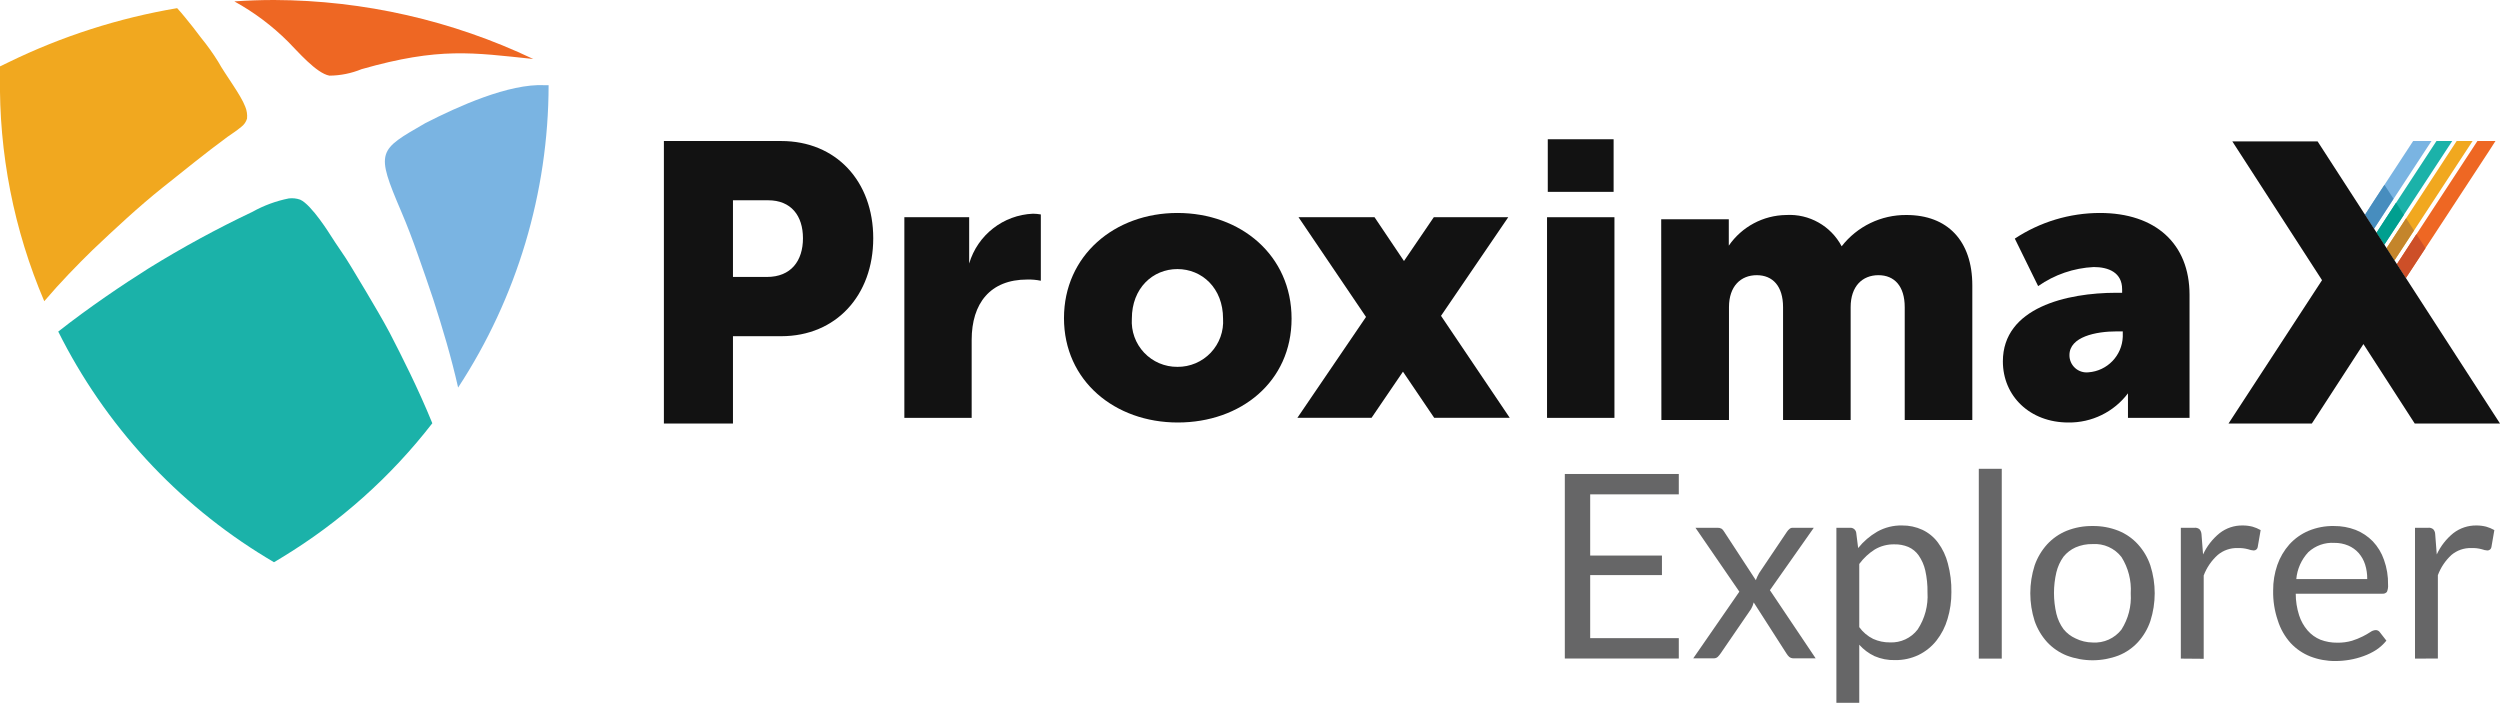
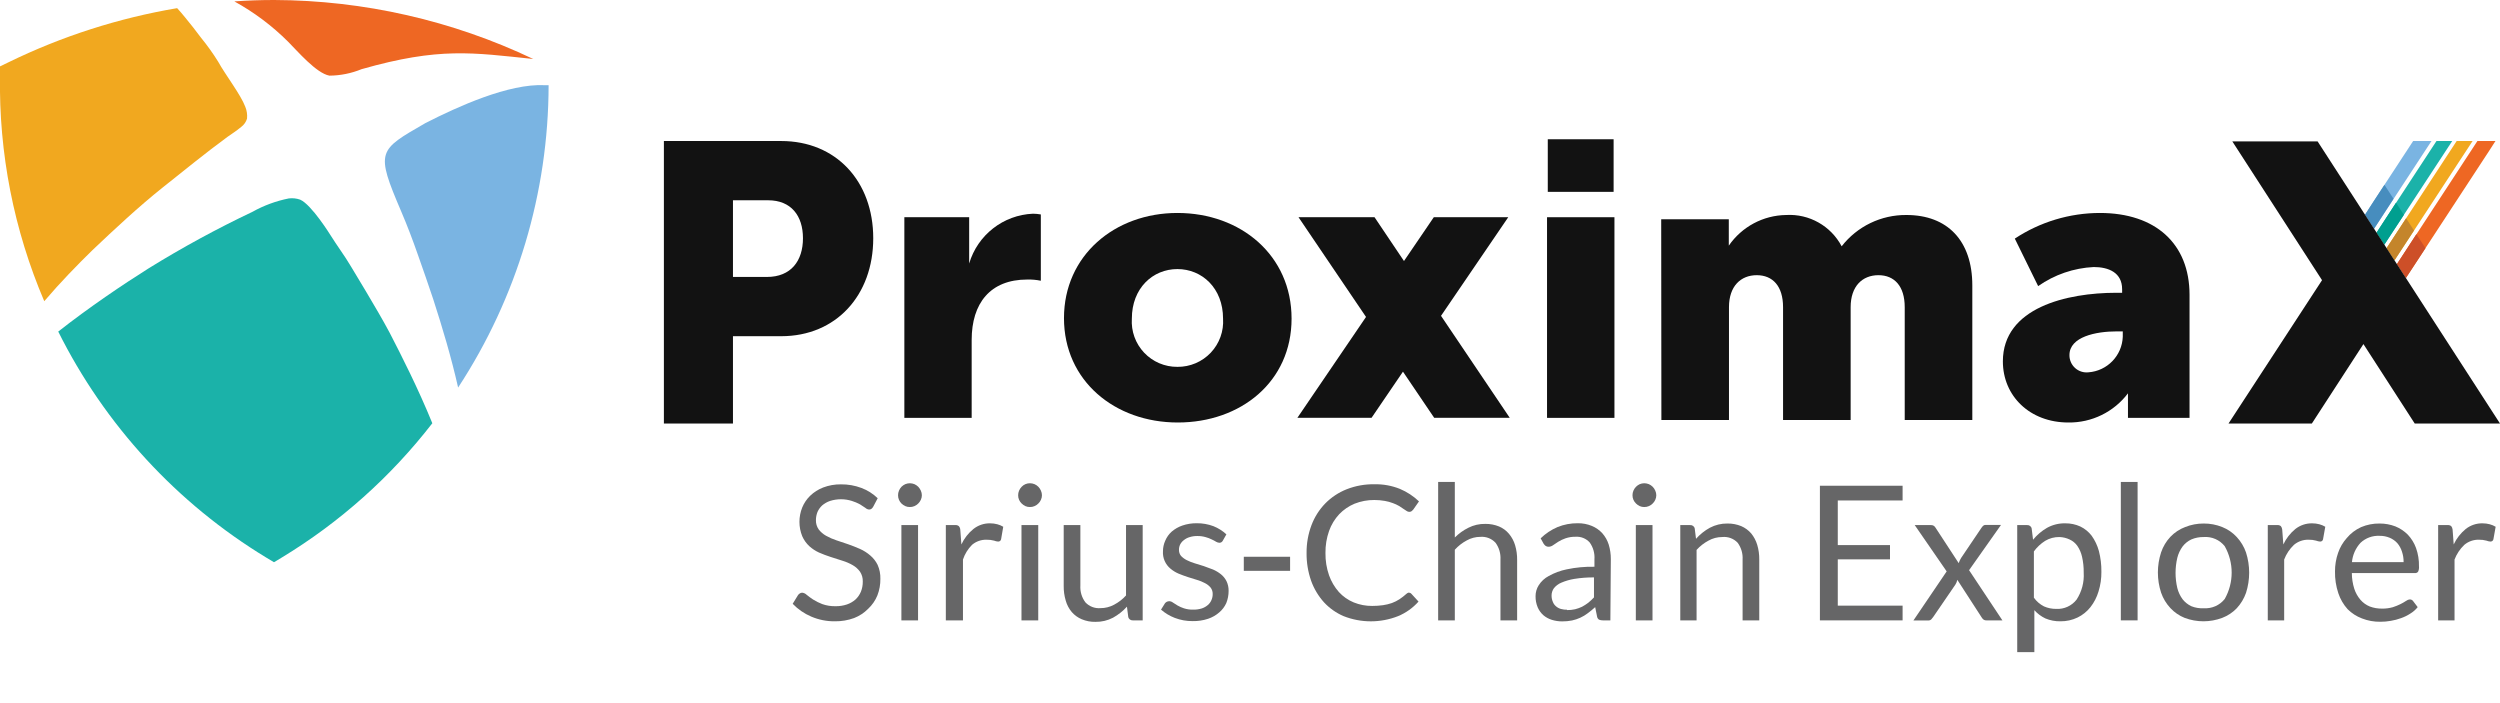
- <svg xmlns="http://www.w3.org/2000/svg" id="Layer_1" data-name="Layer 1" viewBox="0 0 270 76">
+ <svg xmlns="http://www.w3.org/2000/svg" id="Capa_1" data-name="Capa 1" viewBox="0 0 270 75.9">
  <defs>
    <style>.cls-1{fill:#121212;}.cls-11,.cls-2{fill:#ee6723;}.cls-14,.cls-3{fill:#f1a81f;}.cls-13,.cls-4{fill:#1bb2a9;}.cls-12,.cls-5{fill:#7ab4e2;}.cls-6{fill:#cd4f28;}.cls-7{fill:#c4852b;}.cls-8{fill:#009f8f;}.cls-9{fill:#478dbe;}.cls-10{fill:#666667;}.cls-11,.cls-12,.cls-13,.cls-14{fill-rule:evenodd;}</style>
  </defs>
  <path class="cls-1" d="M71.7,15.23H84.37c5.93,0,9.94,4.35,9.94,10.5s-4,10.58-9.94,10.58H79.16v9.43H71.7ZM82.83,29.91c2.61,0,3.89-1.75,3.89-4.18s-1.28-4.1-3.76-4.1h-3.8v8.28Z" />
  <path class="cls-1" d="M97.67,23.46h7v5a7.52,7.52,0,0,1,6.9-5.38,5.44,5.44,0,0,1,.84.08v7.16a6.42,6.42,0,0,0-1.47-.13c-4,0-6,2.57-6,6.52v8.42H97.67Z" />
  <path class="cls-1" d="M127.16,23c6.86,0,12.33,4.59,12.33,11.41S134,45.63,127.2,45.63s-12.29-4.5-12.29-11.27S120.39,23,127.16,23m0,16.62a4.89,4.89,0,0,0,4.93-5.21c0-3.29-2.27-5.35-4.93-5.35s-4.92,2.06-4.92,5.35a4.89,4.89,0,0,0,4.92,5.21" />
  <path class="cls-1" d="M228.56,31.62h.63v-.38c0-1.81-1.47-2.4-3.07-2.4a11.41,11.41,0,0,0-6,2.06l-2.52-5.13A16.7,16.7,0,0,1,226.79,23c6,0,9.68,3.32,9.68,8.84V45.13h-6.65V42.48a7.94,7.94,0,0,1-6.44,3.15c-4.16,0-7.07-2.86-7.07-6.6,0-5.81,6.91-7.41,12.25-7.41m-3,8.59a4,4,0,0,0,3.7-3.84v-.58h-.67c-2.23,0-5.09.58-5.09,2.56a1.85,1.85,0,0,0,2.06,1.86" />
  <polygon class="cls-2" points="269.51 15.23 267.56 15.23 258.87 28.52 259.84 30.02 268.81 16.32 269.51 15.23" />
  <polygon class="cls-3" points="265.32 15.23 257.75 26.8 258.61 28.11 267.04 15.23 265.32 15.23" />
  <polygon class="cls-4" points="263.14 15.23 256.67 25.12 257.51 26.42 264.84 15.23 263.14 15.23" />
  <polygon class="cls-5" points="260.62 15.23 257.38 20.18 255.42 23.19 256.4 24.7 262.6 15.23 260.62 15.23" />
  <polygon class="cls-6" points="258.87 28.52 259.84 30.02 261.95 26.8 260.97 25.29 258.87 28.52" />
  <polygon class="cls-7" points="258.61 28.11 260.71 24.89 259.86 23.57 257.75 26.8 258.61 28.11" />
  <polygon class="cls-8" points="257.51 26.42 259.62 23.2 258.77 21.89 256.67 25.12 257.51 26.42" />
  <polygon class="cls-9" points="255.42 23.19 256.4 24.7 258.5 21.47 257.52 19.96 256.38 21.7 255.42 23.19" />
  <polygon class="cls-1" points="250.3 15.27 241.09 15.27 250.78 30.26 240.68 45.74 249.68 45.74 255.25 37.16 260.79 45.74 270 45.74 259.86 30.06 255.41 23.17 250.3 15.27" />
  <rect class="cls-1" x="167.08" y="23.46" width="7.28" height="21.67" />
  <rect class="cls-1" x="167.16" y="15.04" width="7.11" height="5.68" />
  <path class="cls-1" d="M179.41,23.68h7.3v2.85a7.65,7.65,0,0,1,6.19-3.31,6.37,6.37,0,0,1,6,3.38,8.76,8.76,0,0,1,7-3.38c4.42,0,7.11,2.77,7.11,7.61V45.36h-7.3V33.17c0-2.26-1.11-3.45-2.84-3.45s-3,1.19-3,3.45V45.36h-7.3V33.17c0-2.26-1.11-3.45-2.84-3.45s-3,1.19-3,3.45V45.36h-7.3Z" />
  <polygon class="cls-1" points="163.05 45.12 155.63 34.11 162.89 23.46 154.85 23.46 151.63 28.19 148.45 23.46 140.24 23.46 147.53 34.23 140.12 45.12 148.13 45.12 151.52 40.14 154.89 45.12 163.05 45.12" />
-   <path class="cls-10" d="M181.31,51.19v2.2h-9.57V60h7.75v2.11h-7.75v6.81h9.57v2.2H169V51.19Z" />
-   <path class="cls-10" d="M187.85,63.9,183.11,57h2.38a.82.82,0,0,1,.44.1.86.86,0,0,1,.25.28l3.45,5.28a4.81,4.81,0,0,1,.36-.77l3-4.46a1.42,1.42,0,0,1,.28-.31.49.49,0,0,1,.34-.12h2.28l-4.74,6.74,4.94,7.36h-2.38a.73.73,0,0,1-.48-.16,1.64,1.64,0,0,1-.29-.36l-3.54-5.52a2.58,2.58,0,0,1-.29.72l-3.29,4.8a2.6,2.6,0,0,1-.3.36.61.61,0,0,1-.44.16h-2.21Z" />
-   <path class="cls-10" d="M198.33,75.9V57h1.47a.63.63,0,0,1,.67.52l.21,1.67a7.33,7.33,0,0,1,2.06-1.77,5.25,5.25,0,0,1,2.68-.67,5.1,5.1,0,0,1,2.2.47,4.46,4.46,0,0,1,1.68,1.38,6.41,6.41,0,0,1,1.07,2.26,11.2,11.2,0,0,1,.38,3.1,9.68,9.68,0,0,1-.42,2.9,6.88,6.88,0,0,1-1.19,2.32,5.58,5.58,0,0,1-1.92,1.55,5.69,5.69,0,0,1-2.55.56,5.22,5.22,0,0,1-2.23-.43,5.13,5.13,0,0,1-1.64-1.23V75.9Zm6.27-17.11a4,4,0,0,0-2.12.55,6.17,6.17,0,0,0-1.68,1.57v6.82A4.06,4.06,0,0,0,202.3,69a4.28,4.28,0,0,0,1.81.38,3.56,3.56,0,0,0,3-1.4,6.55,6.55,0,0,0,1.06-4,10.18,10.18,0,0,0-.24-2.37,4.66,4.66,0,0,0-.71-1.62,2.68,2.68,0,0,0-1.12-.92A3.68,3.68,0,0,0,204.6,58.79Z" />
-   <path class="cls-10" d="M216.19,50.63v20.5h-2.48V50.63Z" />
-   <path class="cls-10" d="M226,56.81a7.3,7.3,0,0,1,2.79.51,5.77,5.77,0,0,1,2.11,1.47,6.46,6.46,0,0,1,1.34,2.28,9.84,9.84,0,0,1,0,6,6.46,6.46,0,0,1-1.34,2.28,5.73,5.73,0,0,1-2.11,1.45,7.89,7.89,0,0,1-5.58,0,5.85,5.85,0,0,1-2.12-1.45,6.63,6.63,0,0,1-1.35-2.28,9.84,9.84,0,0,1,0-6,6.63,6.63,0,0,1,1.35-2.28,5.9,5.9,0,0,1,2.12-1.47A7.3,7.3,0,0,1,226,56.81Zm0,12.58a3.64,3.64,0,0,0,3.12-1.4,6.5,6.5,0,0,0,1-3.9,6.6,6.6,0,0,0-1-3.93,3.64,3.64,0,0,0-3.12-1.4,4.38,4.38,0,0,0-1.84.36,3.55,3.55,0,0,0-1.3,1,4.82,4.82,0,0,0-.77,1.68,9.82,9.82,0,0,0,0,4.49,4.72,4.72,0,0,0,.77,1.66,3.52,3.52,0,0,0,1.3,1A4.23,4.23,0,0,0,226,69.39Z" />
-   <path class="cls-10" d="M235.53,71.13V57H237a.74.74,0,0,1,.55.16.94.94,0,0,1,.21.52l.17,2.2a6.42,6.42,0,0,1,1.79-2.3,3.93,3.93,0,0,1,2.49-.83,4.33,4.33,0,0,1,1.06.13,4.08,4.08,0,0,1,.88.37l-.32,1.85a.43.43,0,0,1-.43.35,2.09,2.09,0,0,1-.6-.13,3.76,3.76,0,0,0-1.13-.13,3.19,3.19,0,0,0-2.16.75A5.66,5.66,0,0,0,238,62.15v9Z" />
-   <path class="cls-10" d="M252.07,56.81a6.4,6.4,0,0,1,2.34.42,5.31,5.31,0,0,1,1.85,1.23,5.51,5.51,0,0,1,1.21,2,7.5,7.5,0,0,1,.44,2.68,1.68,1.68,0,0,1-.12.78.55.55,0,0,1-.48.2h-9.37a7.58,7.58,0,0,0,.36,2.32,4.69,4.69,0,0,0,.92,1.65,3.7,3.7,0,0,0,1.39,1,4.94,4.94,0,0,0,1.81.32,5.4,5.4,0,0,0,1.6-.21,7.73,7.73,0,0,0,1.16-.47,7.92,7.92,0,0,0,.82-.47,1.09,1.09,0,0,1,.56-.21.53.53,0,0,1,.47.24l.7.9a4.91,4.91,0,0,1-1.1,1,6.69,6.69,0,0,1-1.37.67,8.61,8.61,0,0,1-1.51.4,9,9,0,0,1-1.54.13,7.31,7.31,0,0,1-2.69-.49,5.85,5.85,0,0,1-2.13-1.45A6.58,6.58,0,0,1,246,67a9.45,9.45,0,0,1-.5-3.23,8.22,8.22,0,0,1,.45-2.75,6.64,6.64,0,0,1,1.3-2.22,5.92,5.92,0,0,1,2.07-1.47A6.8,6.8,0,0,1,252.07,56.81Zm.05,1.82a3.81,3.81,0,0,0-2.82,1A4.88,4.88,0,0,0,248,62.54h7.66a5,5,0,0,0-.23-1.58,3.51,3.51,0,0,0-.7-1.24,3.14,3.14,0,0,0-1.12-.8A3.77,3.77,0,0,0,252.12,58.63Z" />
-   <path class="cls-10" d="M260.82,71.13V57h1.42a.72.72,0,0,1,.55.16.81.81,0,0,1,.21.52l.17,2.2a6.42,6.42,0,0,1,1.79-2.3,4,4,0,0,1,2.49-.83,4.27,4.27,0,0,1,1.06.13,4.08,4.08,0,0,1,.88.37l-.32,1.85a.43.43,0,0,1-.43.35,2.09,2.09,0,0,1-.6-.13,3.76,3.76,0,0,0-1.13-.13,3.19,3.19,0,0,0-2.16.75,5.66,5.66,0,0,0-1.46,2.18v9Z" />
+   <path class="cls-10" d="M94.31,54.72a.75.75,0,0,1-.19.23.42.42,0,0,1-.26.08.67.67,0,0,1-.4-.18c-.15-.11-.35-.24-.58-.38A4.78,4.78,0,0,0,92,54.1a3.92,3.92,0,0,0-2.35,0,2.59,2.59,0,0,0-.85.48,2.11,2.11,0,0,0-.51.71,2.39,2.39,0,0,0-.17.89,1.66,1.66,0,0,0,.3,1,2.65,2.65,0,0,0,.79.68,6.3,6.3,0,0,0,1.11.49l1.28.43c.43.15.86.32,1.27.5A4.44,4.44,0,0,1,94,60a3.13,3.13,0,0,1,.78,1,3.46,3.46,0,0,1,.3,1.52,4.77,4.77,0,0,1-.32,1.78,4.06,4.06,0,0,1-1,1.45,4.33,4.33,0,0,1-1.52,1,5.82,5.82,0,0,1-2.06.35,6.31,6.31,0,0,1-2.57-.51,6.08,6.08,0,0,1-2-1.38l.57-.93a.61.61,0,0,1,.2-.19.44.44,0,0,1,.25-.08.8.8,0,0,1,.49.23,8.1,8.1,0,0,0,.68.5,5.7,5.7,0,0,0,1,.5,4,4,0,0,0,1.43.23,3.67,3.67,0,0,0,1.24-.19,2.74,2.74,0,0,0,.93-.54,2.48,2.48,0,0,0,.58-.84,2.85,2.85,0,0,0,.2-1.08,1.81,1.81,0,0,0-.3-1.08,2.52,2.52,0,0,0-.78-.7,5.38,5.38,0,0,0-1.11-.48l-1.28-.41c-.43-.14-.86-.3-1.27-.48A4.13,4.13,0,0,1,87.42,59a3.27,3.27,0,0,1-.78-1.09,4.15,4.15,0,0,1,0-3.1,3.76,3.76,0,0,1,.86-1.27,4.25,4.25,0,0,1,1.4-.89,5.22,5.22,0,0,1,1.92-.34,6.09,6.09,0,0,1,2.22.39,5.07,5.07,0,0,1,1.75,1.11Z" />
+   <path class="cls-10" d="M99.56,53.49a1.17,1.17,0,0,1-.11.49,1.37,1.37,0,0,1-.69.68,1.21,1.21,0,0,1-.5.1,1.16,1.16,0,0,1-.49-.1,1.42,1.42,0,0,1-.41-.28,1.23,1.23,0,0,1-.27-.4,1.16,1.16,0,0,1-.1-.49,1.21,1.21,0,0,1,.1-.5,1.32,1.32,0,0,1,.27-.42,1.42,1.42,0,0,1,.41-.28,1.34,1.34,0,0,1,.49-.1,1.39,1.39,0,0,1,.5.1,1.42,1.42,0,0,1,.41.28,1.54,1.54,0,0,1,.28.42A1.22,1.22,0,0,1,99.56,53.49Zm-.41,3.22V67h-1.8V56.71Z" />
+   <path class="cls-10" d="M102.15,67V56.71h1a.53.53,0,0,1,.4.11.64.64,0,0,1,.16.38l.12,1.6a4.65,4.65,0,0,1,1.3-1.67,2.81,2.81,0,0,1,1.81-.61,3,3,0,0,1,.77.1,2.42,2.42,0,0,1,.64.27l-.23,1.34a.31.31,0,0,1-.32.26,1.38,1.38,0,0,1-.43-.1,2.89,2.89,0,0,0-.82-.1,2.33,2.33,0,0,0-1.57.55A4.06,4.06,0,0,0,104,60.43V67Z" />
+   <path class="cls-10" d="M112.53,53.49a1.17,1.17,0,0,1-.11.49,1.26,1.26,0,0,1-.28.4,1.3,1.3,0,0,1-.41.28,1.18,1.18,0,0,1-.5.1,1.19,1.19,0,0,1-.49-.1,1.38,1.38,0,0,1-.4-.28,1.26,1.26,0,0,1-.28-.4,1.16,1.16,0,0,1-.1-.49,1.21,1.21,0,0,1,.1-.5,1.34,1.34,0,0,1,.28-.42,1.22,1.22,0,0,1,.89-.38,1.35,1.35,0,0,1,.5.1,1.3,1.3,0,0,1,.41.28,1.34,1.34,0,0,1,.28.42A1.22,1.22,0,0,1,112.53,53.49Zm-.4,3.22V67h-1.81V56.71Z" />
+   <path class="cls-10" d="M116.68,56.71v6.53a2.73,2.73,0,0,0,.54,1.81,2,2,0,0,0,1.62.63,3.07,3.07,0,0,0,1.48-.37,4.65,4.65,0,0,0,1.29-1V56.71h1.8V67h-1.07a.47.47,0,0,1-.49-.38l-.14-1.1a5.83,5.83,0,0,1-1.5,1.19,3.92,3.92,0,0,1-1.9.45,3.59,3.59,0,0,1-1.48-.28,2.94,2.94,0,0,1-1.08-.78,3.29,3.29,0,0,1-.65-1.23,5.32,5.32,0,0,1-.22-1.59V56.71Z" />
+   <path class="cls-10" d="M132.06,58.4a.4.4,0,0,1-.37.22.78.78,0,0,1-.35-.11,3.9,3.9,0,0,0-.47-.25,3.52,3.52,0,0,0-.66-.25,3.09,3.09,0,0,0-.91-.12,2.62,2.62,0,0,0-.82.12,1.74,1.74,0,0,0-.62.32,1.38,1.38,0,0,0-.4.47,1.24,1.24,0,0,0-.13.58,1,1,0,0,0,.22.66,2.25,2.25,0,0,0,.61.45,5.19,5.19,0,0,0,.85.34l1,.31,1,.37a3.76,3.76,0,0,1,.85.51,2.28,2.28,0,0,1,.6.74,2.33,2.33,0,0,1,.23,1.06,3.51,3.51,0,0,1-.25,1.31,2.86,2.86,0,0,1-.75,1,3.55,3.55,0,0,1-1.22.7,5,5,0,0,1-1.66.25,5.23,5.23,0,0,1-1.94-.35,5,5,0,0,1-1.48-.89l.43-.69A.65.65,0,0,1,126,65a.59.59,0,0,1,.29-.07.69.69,0,0,1,.39.15l.49.31a3.56,3.56,0,0,0,.7.31,3,3,0,0,0,1,.14,2.94,2.94,0,0,0,.93-.13,1.94,1.94,0,0,0,.65-.37,1.43,1.43,0,0,0,.39-.54,1.57,1.57,0,0,0,.13-.65,1.09,1.09,0,0,0-.23-.7,1.93,1.93,0,0,0-.6-.47,4.53,4.53,0,0,0-.86-.35l-1-.31c-.33-.11-.66-.23-1-.37a3.46,3.46,0,0,1-.85-.52,2.25,2.25,0,0,1-.83-1.89,2.76,2.76,0,0,1,.24-1.13,2.73,2.73,0,0,1,.71-1,3.51,3.51,0,0,1,1.14-.65,4.62,4.62,0,0,1,1.55-.25,5,5,0,0,1,1.82.32,4.51,4.51,0,0,1,1.39.88Z" />
+   <path class="cls-10" d="M134.33,60.13h5v1.52h-5Z" />
+   <path class="cls-10" d="M152.14,64a.41.41,0,0,1,.29.13l.77.84A6.06,6.06,0,0,1,151,66.54a8,8,0,0,1-5.9,0A6.25,6.25,0,0,1,143,65.06a7,7,0,0,1-1.4-2.34,8.8,8.8,0,0,1-.49-3,8.29,8.29,0,0,1,.53-3,6.79,6.79,0,0,1,1.49-2.35,6.71,6.71,0,0,1,2.31-1.53,7.84,7.84,0,0,1,3-.54,7,7,0,0,1,2.75.5,6.81,6.81,0,0,1,2.06,1.35l-.63.9a.85.85,0,0,1-.17.16.4.4,0,0,1-.26.07.48.48,0,0,1-.28-.1l-.35-.23a5.49,5.49,0,0,0-.47-.31,3.94,3.94,0,0,0-.65-.3,4.53,4.53,0,0,0-.87-.24,6.36,6.36,0,0,0-1.14-.1,5.7,5.7,0,0,0-2.14.4,4.92,4.92,0,0,0-1.66,1.14,5.17,5.17,0,0,0-1.09,1.8,6.87,6.87,0,0,0-.39,2.38,7,7,0,0,0,.39,2.42,5.5,5.5,0,0,0,1.06,1.8,4.5,4.5,0,0,0,1.6,1.12,5.17,5.17,0,0,0,2,.38,8.27,8.27,0,0,0,1.17-.08,5.28,5.28,0,0,0,.95-.23,4.19,4.19,0,0,0,.82-.41,6.71,6.71,0,0,0,.77-.6A.49.49,0,0,1,152.14,64Z" />
+   <path class="cls-10" d="M155.32,67V52.05h1.8v6A5.58,5.58,0,0,1,158.58,57a3.87,3.87,0,0,1,1.84-.42,3.79,3.79,0,0,1,1.48.28,2.85,2.85,0,0,1,1.07.79,3.46,3.46,0,0,1,.66,1.23,5.32,5.32,0,0,1,.22,1.59V67h-1.8V60.43a2.79,2.79,0,0,0-.53-1.81,2,2,0,0,0-1.63-.64,3,3,0,0,0-1.49.39,4.76,4.76,0,0,0-1.28,1V67Z" />
+   <path class="cls-10" d="M173.92,67h-.8a1,1,0,0,1-.43-.08.5.5,0,0,1-.21-.35l-.2-1c-.27.24-.53.46-.79.65a4.26,4.26,0,0,1-.81.49,4.32,4.32,0,0,1-.9.3,5.12,5.12,0,0,1-1.07.1,3.7,3.7,0,0,1-1.12-.17,2.6,2.6,0,0,1-.91-.5,2.44,2.44,0,0,1-.61-.85,3,3,0,0,1-.23-1.21,2.18,2.18,0,0,1,.34-1.17,2.85,2.85,0,0,1,1.08-1,6.75,6.75,0,0,1,1.94-.72,13.12,13.12,0,0,1,3-.28v-.8a2.78,2.78,0,0,0-.51-1.82,1.87,1.87,0,0,0-1.52-.62,3.22,3.22,0,0,0-1.1.17,4,4,0,0,0-.78.37l-.57.38a.83.83,0,0,1-.47.16.57.57,0,0,1-.32-.09,1,1,0,0,1-.22-.24l-.32-.58a6,6,0,0,1,1.83-1.22,5.68,5.68,0,0,1,2.18-.41,3.82,3.82,0,0,1,1.52.29,3.16,3.16,0,0,1,1.13.79,3.38,3.38,0,0,1,.69,1.22,5.29,5.29,0,0,1,.23,1.58Zm-4.68-1.11a3.88,3.88,0,0,0,.87-.09,4.15,4.15,0,0,0,.75-.27,5.41,5.41,0,0,0,.67-.43,6.67,6.67,0,0,0,.62-.58V62.36a12.64,12.64,0,0,0-2.12.16,6,6,0,0,0-1.41.41,2,2,0,0,0-.8.6,1.34,1.34,0,0,0-.25.78,1.68,1.68,0,0,0,.14.7,1.15,1.15,0,0,0,.35.48,1.35,1.35,0,0,0,.53.28A2.27,2.27,0,0,0,169.24,65.85Z" />
+   <path class="cls-10" d="M178.88,53.49a1.17,1.17,0,0,1-.11.49,1.26,1.26,0,0,1-.28.4,1.42,1.42,0,0,1-.41.28,1.21,1.21,0,0,1-.5.1,1.16,1.16,0,0,1-.49-.1,1.38,1.38,0,0,1-.4-.28,1.26,1.26,0,0,1-.28-.4,1.16,1.16,0,0,1-.1-.49,1.21,1.21,0,0,1,.1-.5,1.34,1.34,0,0,1,.28-.42,1.38,1.38,0,0,1,.4-.28,1.34,1.34,0,0,1,.49-.1,1.39,1.39,0,0,1,.5.1,1.42,1.42,0,0,1,.41.28,1.34,1.34,0,0,1,.28.42A1.22,1.22,0,0,1,178.88,53.49Zm-.41,3.22V67h-1.8V56.71Z" />
+   <path class="cls-10" d="M181.47,67V56.71h1.07a.46.46,0,0,1,.49.37l.14,1.11A5.62,5.62,0,0,1,184.66,57a3.94,3.94,0,0,1,1.91-.46,3.79,3.79,0,0,1,1.48.28,3,3,0,0,1,1.08.79,3.61,3.61,0,0,1,.65,1.23,5.32,5.32,0,0,1,.22,1.59V67h-1.8V60.43a2.79,2.79,0,0,0-.53-1.81A2,2,0,0,0,186,58a3,3,0,0,0-1.49.39,4.76,4.76,0,0,0-1.28,1V67Z" />
+   <path class="cls-10" d="M205.48,52.46v1.59h-7v4.82h5.64v1.54h-5.64v5h7V67h-8.93V52.46Z" />
+   <path class="cls-10" d="M210.24,61.71l-3.45-5h1.73a.52.52,0,0,1,.32.07.61.61,0,0,1,.19.2l2.51,3.84a2.54,2.54,0,0,1,.26-.56L214,57a1.14,1.14,0,0,1,.2-.23.36.36,0,0,1,.25-.08h1.66l-3.45,4.89L216.26,67h-1.73a.5.5,0,0,1-.35-.12,1,1,0,0,1-.2-.26l-2.59-4a1.5,1.5,0,0,1-.21.52l-2.39,3.49a1.83,1.83,0,0,1-.21.26.44.44,0,0,1-.32.12h-1.61Z" />
+   <path class="cls-10" d="M217.86,70.43V56.71h1.07a.46.46,0,0,1,.49.37l.15,1.21a5.5,5.5,0,0,1,1.5-1.28,3.92,3.92,0,0,1,2-.49,3.79,3.79,0,0,1,1.6.34,3.38,3.38,0,0,1,1.23,1,5.16,5.16,0,0,1,.78,1.65,8.54,8.54,0,0,1,.27,2.26,6.86,6.86,0,0,1-.31,2.11,5.1,5.1,0,0,1-.87,1.69,4,4,0,0,1-1.39,1.12,4.15,4.15,0,0,1-1.85.41,4,4,0,0,1-1.63-.31,3.79,3.79,0,0,1-1.19-.89v4.53ZM222.43,58a2.91,2.91,0,0,0-1.55.41,4.49,4.49,0,0,0-1.22,1.14v5a3,3,0,0,0,1.09.94,3.15,3.15,0,0,0,1.32.27,2.6,2.6,0,0,0,2.2-1,4.78,4.78,0,0,0,.77-2.91,7.15,7.15,0,0,0-.18-1.72,3.39,3.39,0,0,0-.51-1.18,2.06,2.06,0,0,0-.82-.68A2.77,2.77,0,0,0,222.43,58Z" />
+   <path class="cls-10" d="M230.86,52.05V67h-1.81V52.05Z" />
+   <path class="cls-10" d="M238,56.54a5.25,5.25,0,0,1,2,.38A4.29,4.29,0,0,1,241.57,58a4.74,4.74,0,0,1,1,1.67,7.16,7.16,0,0,1,0,4.36,4.79,4.79,0,0,1-1,1.66A4.29,4.29,0,0,1,240,66.73a5.75,5.75,0,0,1-4.06,0,4.29,4.29,0,0,1-1.54-1.06,4.66,4.66,0,0,1-1-1.66,7,7,0,0,1,0-4.36,4.61,4.61,0,0,1,1-1.67A4.29,4.29,0,0,1,236,56.92,5.28,5.28,0,0,1,238,56.54Zm0,9.15a2.66,2.66,0,0,0,2.27-1,5.79,5.79,0,0,0,0-5.7A2.64,2.64,0,0,0,238,58a3.27,3.27,0,0,0-1.34.26,2.57,2.57,0,0,0-.94.76,3.53,3.53,0,0,0-.57,1.22,7.13,7.13,0,0,0,0,3.27,3.48,3.48,0,0,0,.57,1.21,2.65,2.65,0,0,0,.94.75A3.11,3.11,0,0,0,238,65.69Z" />
+   <path class="cls-10" d="M244.92,67V56.71h1a.55.55,0,0,1,.41.11.71.71,0,0,1,.15.38l.12,1.6a4.76,4.76,0,0,1,1.3-1.67,2.86,2.86,0,0,1,1.82-.61,3.06,3.06,0,0,1,.77.1,2.42,2.42,0,0,1,.64.27l-.24,1.34a.3.3,0,0,1-.31.26,1.49,1.49,0,0,1-.44-.1,2.77,2.77,0,0,0-.81-.1,2.35,2.35,0,0,0-1.58.55,4.29,4.29,0,0,0-1.06,1.59V67Z" />
+   <path class="cls-10" d="M257,56.54a4.71,4.71,0,0,1,1.7.31,4.08,4.08,0,0,1,1.34.89,4.18,4.18,0,0,1,.89,1.44,5.61,5.61,0,0,1,.32,2,1.09,1.09,0,0,1-.1.57.38.38,0,0,1-.34.14H254a5.66,5.66,0,0,0,.26,1.69,3.47,3.47,0,0,0,.67,1.2,2.68,2.68,0,0,0,1,.72,3.65,3.65,0,0,0,1.32.23,4.06,4.06,0,0,0,1.17-.15,6.34,6.34,0,0,0,.84-.34,5.55,5.55,0,0,0,.59-.34.77.77,0,0,1,.41-.16.41.41,0,0,1,.35.17l.5.66a3,3,0,0,1-.8.7,4.56,4.56,0,0,1-1,.49,5.94,5.94,0,0,1-1.1.29,6.14,6.14,0,0,1-1.12.1,5.22,5.22,0,0,1-2-.36,4.35,4.35,0,0,1-1.55-1,4.88,4.88,0,0,1-1-1.72,7,7,0,0,1-.36-2.35,6,6,0,0,1,.33-2,4.68,4.68,0,0,1,.94-1.61A4.35,4.35,0,0,1,255,56.93,4.94,4.94,0,0,1,257,56.54Zm0,1.33a2.79,2.79,0,0,0-2.06.75,3.56,3.56,0,0,0-.93,2.09h5.58a3.45,3.45,0,0,0-.18-1.14,2.6,2.6,0,0,0-.5-.91,2.31,2.31,0,0,0-.82-.58A2.68,2.68,0,0,0,257,57.87Z" />
+   <path class="cls-10" d="M263.32,67V56.71h1a.56.56,0,0,1,.41.11.71.71,0,0,1,.15.38l.12,1.6a4.76,4.76,0,0,1,1.3-1.67,2.84,2.84,0,0,1,1.82-.61,3.06,3.06,0,0,1,.77.1,2.42,2.42,0,0,1,.64.27l-.24,1.34a.31.31,0,0,1-.31.26,1.43,1.43,0,0,1-.44-.1,2.84,2.84,0,0,0-.82-.1,2.35,2.35,0,0,0-1.57.55,4.29,4.29,0,0,0-1.06,1.59V67Z" />
  <path class="cls-11" d="M39.05,7.47c8.41-2.4,12-1.78,18.54-1.1A65.7,65.7,0,0,0,29.62,0c-1.44,0-2.88.05-4.31.15a25.84,25.84,0,0,1,5.81,4.36c1,1,3.05,3.41,4.46,3.66a9.33,9.33,0,0,0,3.47-.7" />
  <path class="cls-12" d="M49.48,41.87c-.73-3.24-1.69-6.46-2.69-9.55-.53-1.61-1.1-3.21-1.66-4.81S44,24.4,43.34,22.86c-2.81-6.58-2.52-6.61,2.61-9.57,3.49-1.78,9-4.29,12.89-4.09l.41,0a59.77,59.77,0,0,1-9.77,32.65" />
  <path class="cls-13" d="M6.29,35.81c3.33-2.62,7.06-5.13,9.78-6.84a114.94,114.94,0,0,1,11.19-6.09,13.46,13.46,0,0,1,3.93-1.45,2.7,2.7,0,0,1,1.22.13c1.23.52,3.29,3.85,3.29,3.85l0,0c.36.54.7,1.1,1.08,1.63s.79,1.19,1.15,1.78c.54.89,1.08,1.78,1.61,2.68.85,1.44,1.78,3,2.55,4.45,1.28,2.48,3.07,6,4.6,9.76a59.69,59.69,0,0,1-16.25,14.5l-.85.51-.85-.51A59.76,59.76,0,0,1,6.29,35.81" />
  <path class="cls-14" d="M19.13.88c.31.34.6.67.86,1,.59.7,1.16,1.45,1.71,2.18a24.65,24.65,0,0,1,1.86,2.6c.78,1.42,2.44,3.56,2.93,4.87a2.67,2.67,0,0,1,.19,1.28,1.74,1.74,0,0,1-.62.89c-.63.52-.95.69-1.49,1.08-2.4,1.76-4.68,3.63-7,5.47C15,22.3,12.39,24.73,10,27c-1.64,1.6-3.5,3.51-5.22,5.53A59.63,59.63,0,0,1,0,8.17v-1l.91-.44A67,67,0,0,1,19.13.88" />
</svg>
